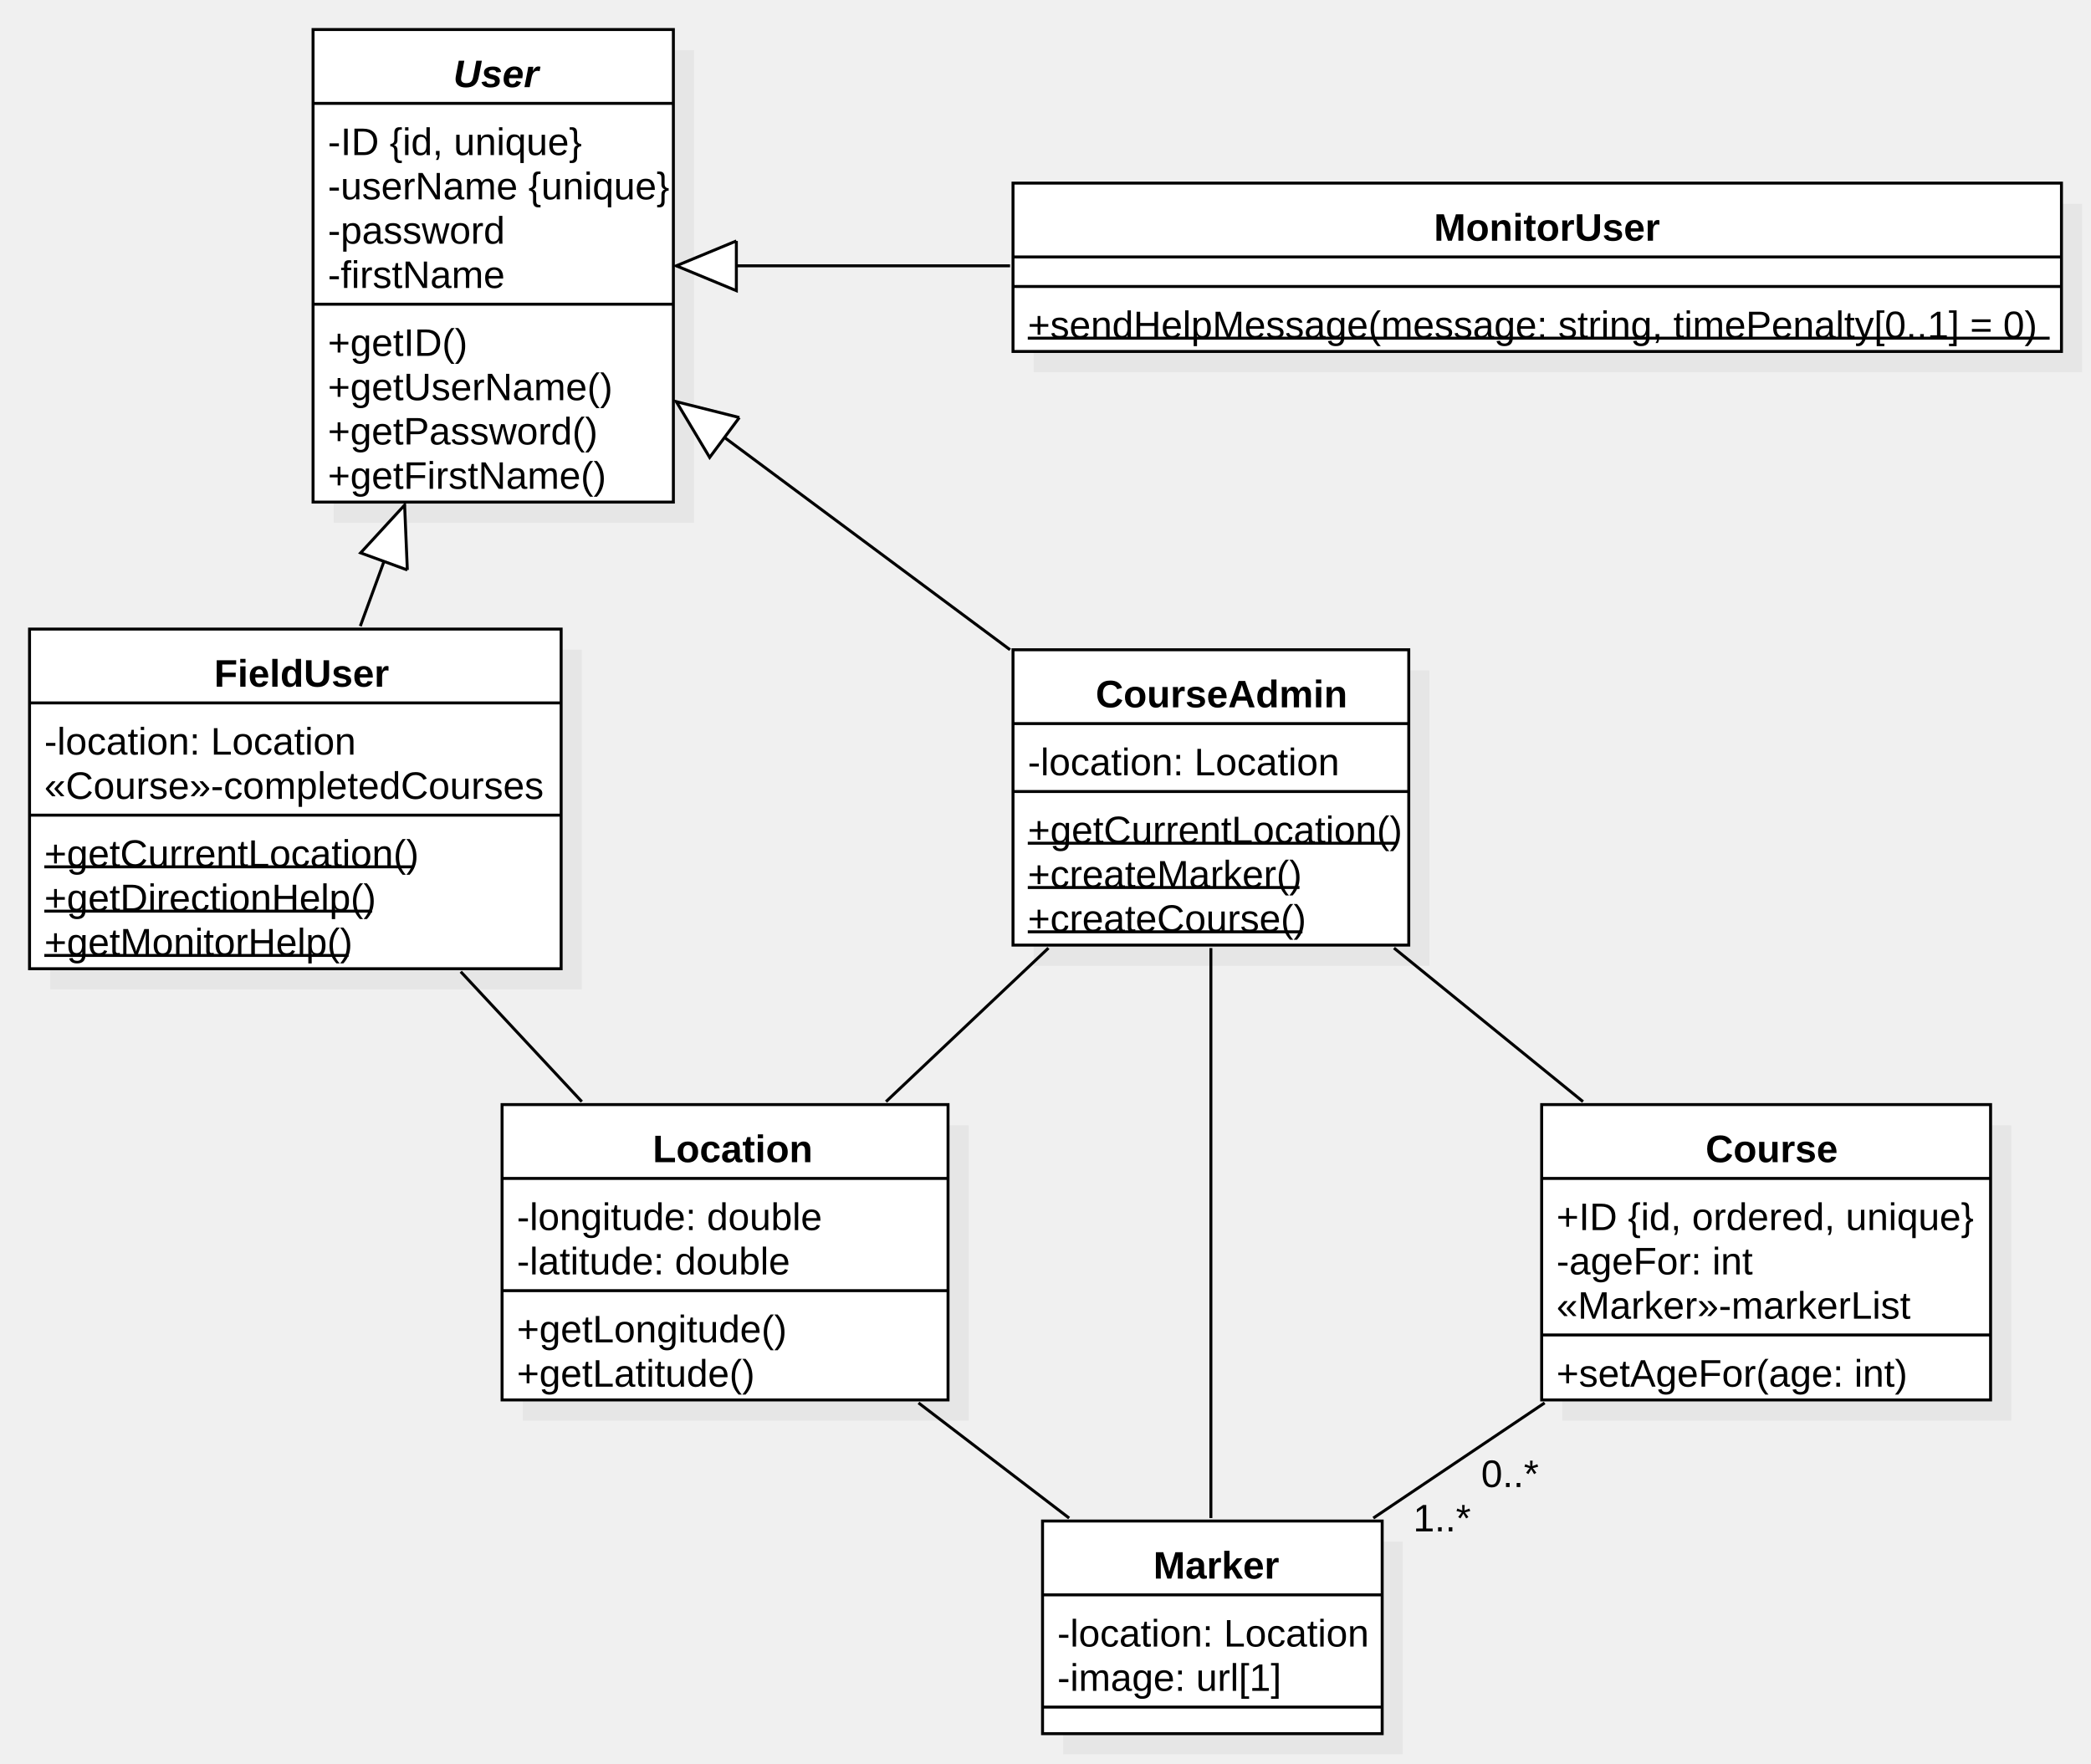
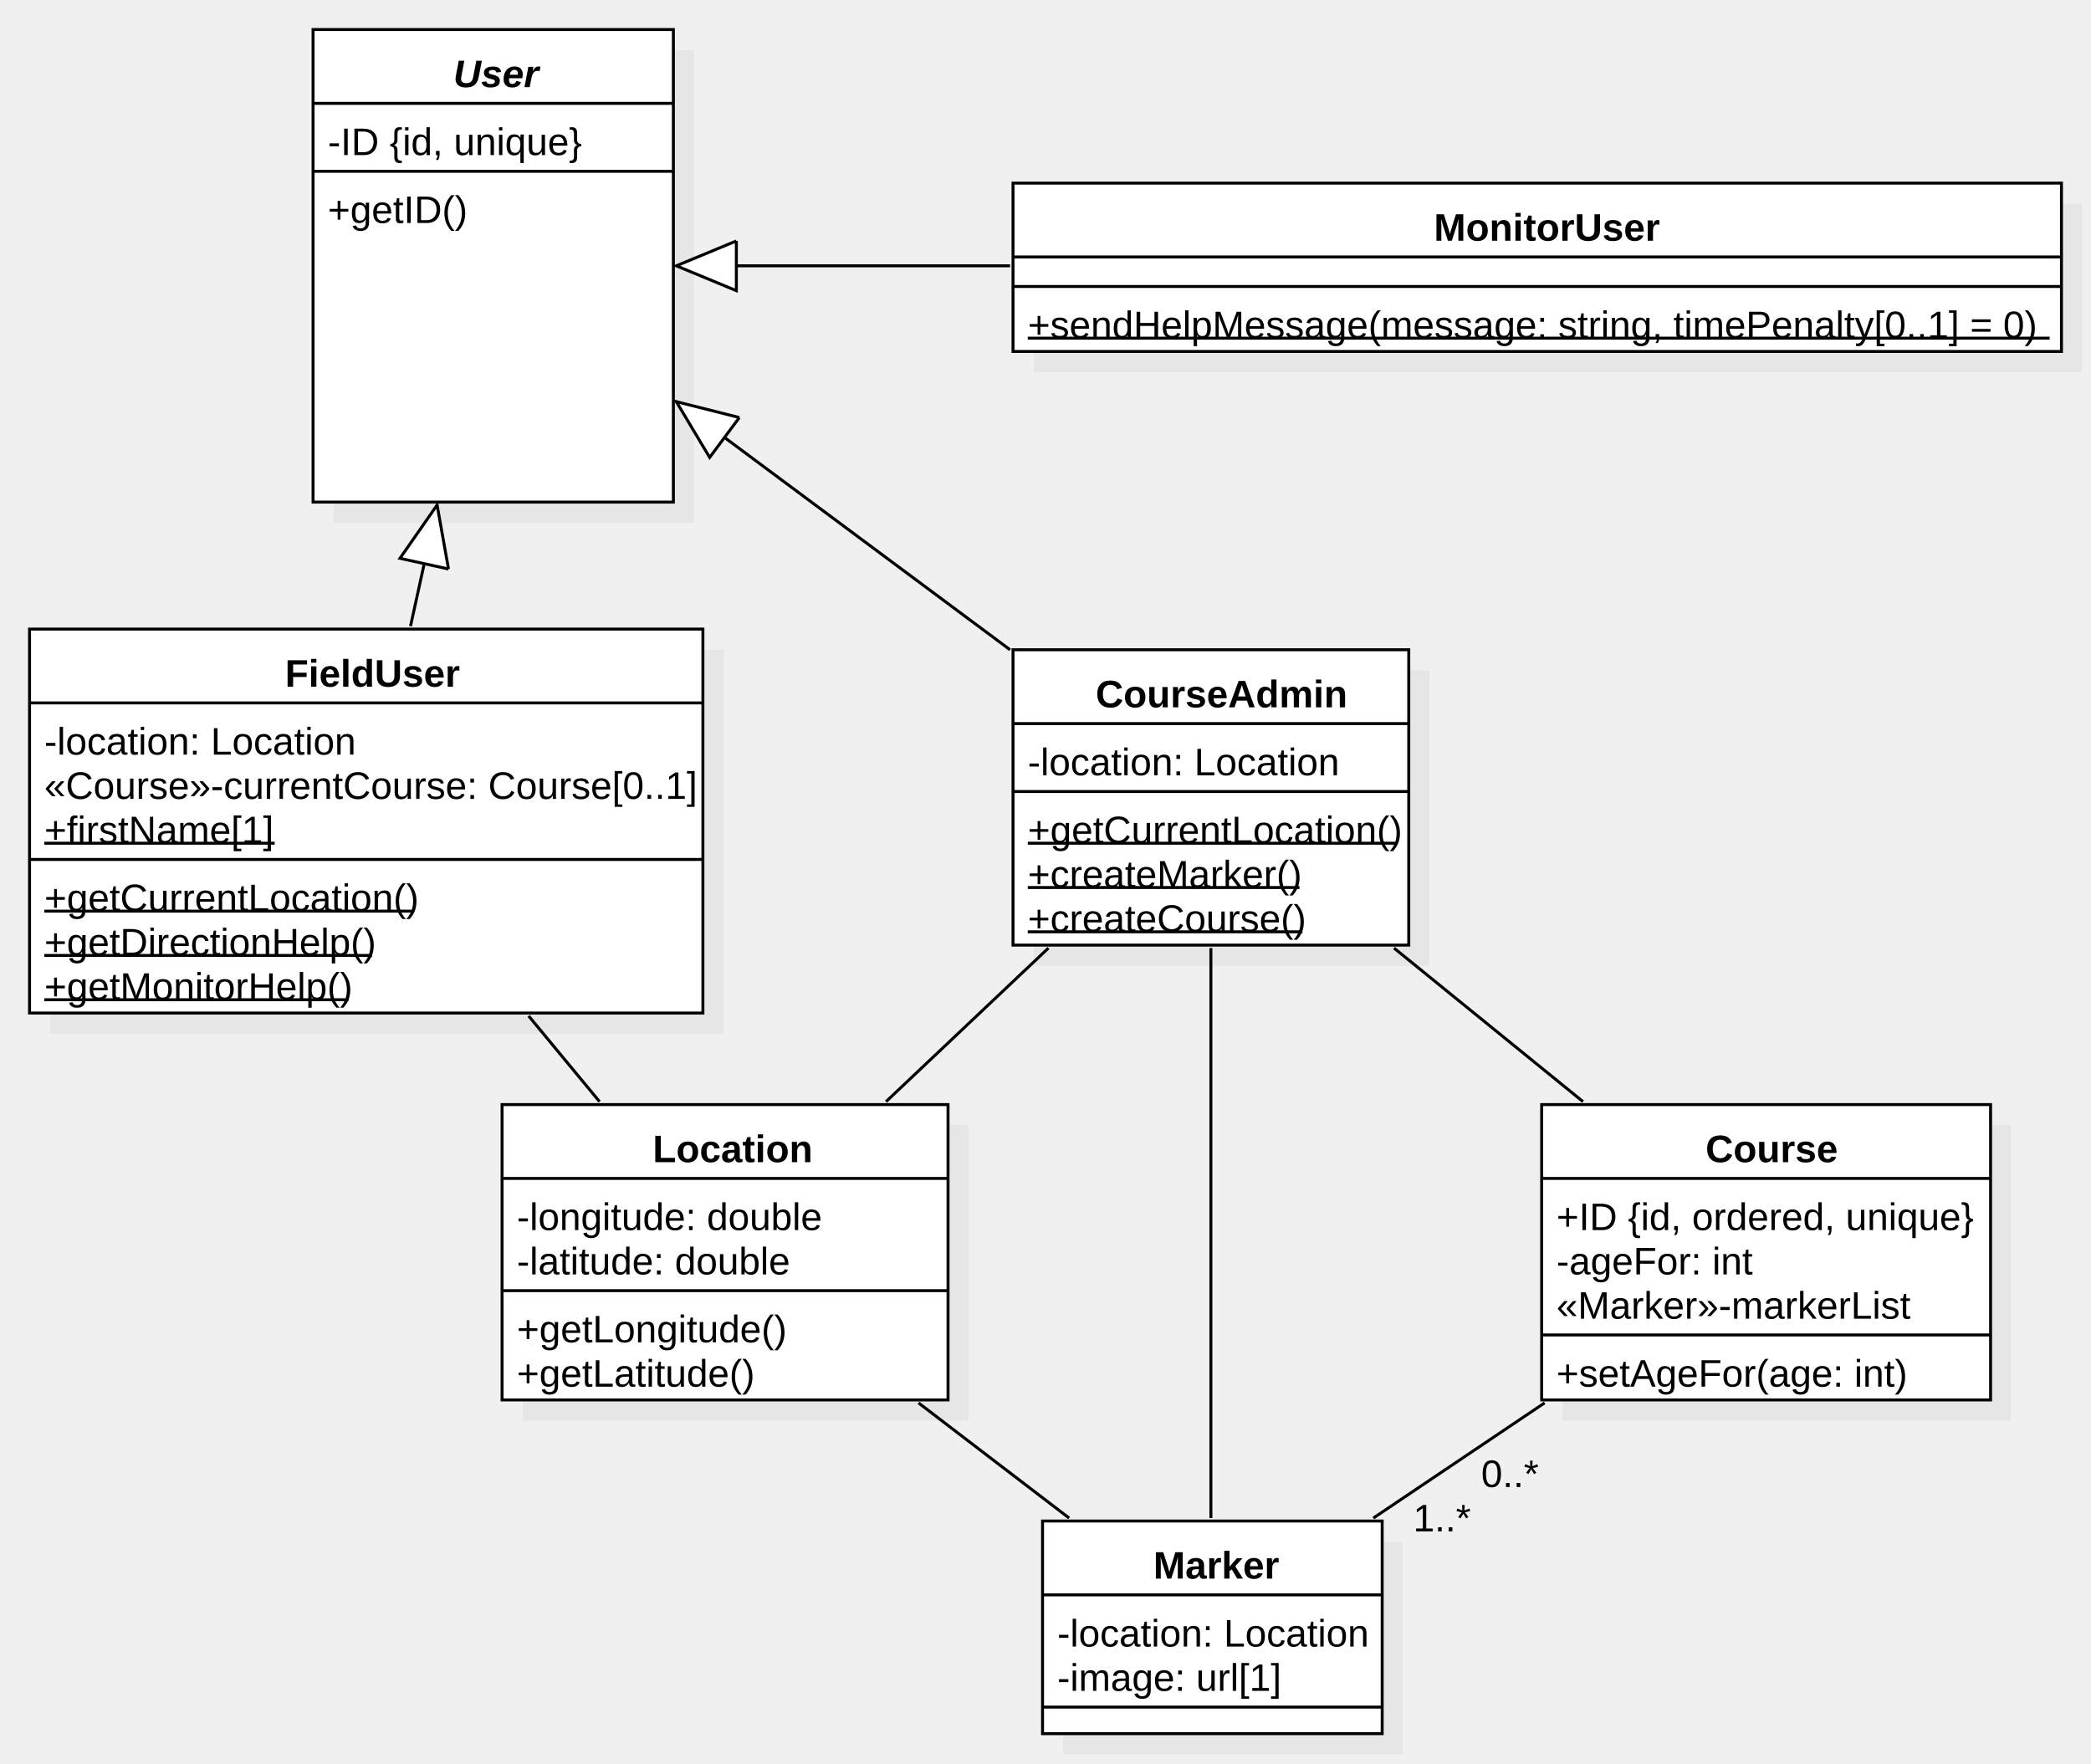
<svg xmlns="http://www.w3.org/2000/svg" version="1.1" width="708" height="597">
  <defs />
  <g>
    <g transform="translate(-62,-85) scale(1,1)">
      <rect fill="#C0C0C0" stroke="none" x="175" y="102" width="122" height="160" opacity="0.2" />
    </g>
    <g transform="translate(-62,-85) scale(1,1)">
      <rect fill="#ffffff" stroke="none" x="168" y="95" width="122" height="160" />
    </g>
    <g transform="translate(-62,-85) scale(1,1)">
      <path fill="none" stroke="#000000" d="M 168 95 L 290 95 L 290 255 L 168 255 L 168 95 Z Z" stroke-miterlimit="10" />
    </g>
    <g transform="translate(-62,-85) scale(1,1)">
      <path fill="none" stroke="#000000" d="M 168 120 L 290 120" stroke-miterlimit="10" />
    </g>
    <g transform="translate(-62,-85) scale(1,1)">
-       <path fill="none" stroke="#000000" d="M 168 188 L 290 188" stroke-miterlimit="10" />
+       <path fill="none" stroke="#000000" d="M 168 143 L 290 143" stroke-miterlimit="10" />
    </g>
    <g transform="translate(-62,-85) scale(1,1)">
      <g>
        <path fill="none" stroke="none" />
        <text fill="#000000" stroke="none" font-family="Arial" font-size="13px" font-style="italic" font-weight="bold" text-decoration="none" x="215.5" y="114.5">User</text>
      </g>
    </g>
    <g transform="translate(-62,-85) scale(1,1)">
      <g>
        <path fill="none" stroke="none" />
        <text fill="#000000" stroke="none" font-family="Arial" font-size="13px" font-style="normal" font-weight="normal" text-decoration="none" x="173" y="137.5">-ID {id, unique}</text>
      </g>
    </g>
    <g transform="translate(-62,-85) scale(1,1)">
      <g>
        <path fill="none" stroke="none" />
-         <text fill="#000000" stroke="none" font-family="Arial" font-size="13px" font-style="normal" font-weight="normal" text-decoration="none" x="173" y="152.5">-userName {unique}</text>
-       </g>
-     </g>
-     <g transform="translate(-62,-85) scale(1,1)">
-       <g>
-         <path fill="none" stroke="none" />
-         <text fill="#000000" stroke="none" font-family="Arial" font-size="13px" font-style="normal" font-weight="normal" text-decoration="none" x="173" y="167.5">-password</text>
-       </g>
-     </g>
-     <g transform="translate(-62,-85) scale(1,1)">
-       <g>
-         <path fill="none" stroke="none" />
-         <text fill="#000000" stroke="none" font-family="Arial" font-size="13px" font-style="normal" font-weight="normal" text-decoration="none" x="173" y="182.5">-firstName</text>
-       </g>
-     </g>
-     <g transform="translate(-62,-85) scale(1,1)">
-       <g>
-         <path fill="none" stroke="none" />
-         <text fill="#000000" stroke="none" font-family="Arial" font-size="13px" font-style="normal" font-weight="normal" text-decoration="none" x="173" y="205.5">+getID()</text>
-       </g>
-     </g>
-     <g transform="translate(-62,-85) scale(1,1)">
-       <g>
-         <path fill="none" stroke="none" />
-         <text fill="#000000" stroke="none" font-family="Arial" font-size="13px" font-style="normal" font-weight="normal" text-decoration="none" x="173" y="220.5">+getUserName()</text>
-       </g>
-     </g>
-     <g transform="translate(-62,-85) scale(1,1)">
-       <g>
-         <path fill="none" stroke="none" />
-         <text fill="#000000" stroke="none" font-family="Arial" font-size="13px" font-style="normal" font-weight="normal" text-decoration="none" x="173" y="235.5">+getPassword()</text>
-       </g>
-     </g>
-     <g transform="translate(-62,-85) scale(1,1)">
-       <g>
-         <path fill="none" stroke="none" />
-         <text fill="#000000" stroke="none" font-family="Arial" font-size="13px" font-style="normal" font-weight="normal" text-decoration="none" x="173" y="250.5">+getFirstName()</text>
-       </g>
-     </g>
-     <g transform="translate(-62,-85) scale(1,1)">
-       <rect fill="#C0C0C0" stroke="none" x="79" y="305" width="180" height="115" opacity="0.2" />
-     </g>
-     <g transform="translate(-62,-85) scale(1,1)">
-       <rect fill="#ffffff" stroke="none" x="72" y="298" width="180" height="115" />
-     </g>
-     <g transform="translate(-62,-85) scale(1,1)">
-       <path fill="none" stroke="#000000" d="M 72 298 L 252 298 L 252 413 L 72 413 L 72 298 Z Z" stroke-miterlimit="10" />
-     </g>
-     <g transform="translate(-62,-85) scale(1,1)">
-       <path fill="none" stroke="#000000" d="M 72 323 L 252 323" stroke-miterlimit="10" />
-     </g>
-     <g transform="translate(-62,-85) scale(1,1)">
-       <path fill="none" stroke="#000000" d="M 72 361 L 252 361" stroke-miterlimit="10" />
-     </g>
-     <g transform="translate(-62,-85) scale(1,1)">
-       <g>
-         <path fill="none" stroke="none" />
-         <text fill="#000000" stroke="none" font-family="Arial" font-size="13px" font-style="normal" font-weight="bold" text-decoration="none" x="134.5" y="317.5">FieldUser</text>
+         <text fill="#000000" stroke="none" font-family="Arial" font-size="13px" font-style="normal" font-weight="normal" text-decoration="none" x="173" y="160.5">+getID()</text>
+       </g>
+     </g>
+     <g transform="translate(-62,-85) scale(1,1)">
+       <rect fill="#C0C0C0" stroke="none" x="79" y="305" width="228" height="130" opacity="0.2" />
+     </g>
+     <g transform="translate(-62,-85) scale(1,1)">
+       <rect fill="#ffffff" stroke="none" x="72" y="298" width="228" height="130" />
+     </g>
+     <g transform="translate(-62,-85) scale(1,1)">
+       <path fill="none" stroke="#000000" d="M 72 298 L 300 298 L 300 428 L 72 428 L 72 298 Z Z" stroke-miterlimit="10" />
+     </g>
+     <g transform="translate(-62,-85) scale(1,1)">
+       <path fill="none" stroke="#000000" d="M 72 323 L 300 323" stroke-miterlimit="10" />
+     </g>
+     <g transform="translate(-62,-85) scale(1,1)">
+       <path fill="none" stroke="#000000" d="M 72 376 L 300 376" stroke-miterlimit="10" />
+     </g>
+     <g transform="translate(-62,-85) scale(1,1)">
+       <g>
+         <path fill="none" stroke="none" />
+         <text fill="#000000" stroke="none" font-family="Arial" font-size="13px" font-style="normal" font-weight="bold" text-decoration="none" x="158.5" y="317.5">FieldUser</text>
      </g>
    </g>
    <g transform="translate(-62,-85) scale(1,1)">
      <g>
        <path fill="none" stroke="none" />
        <text fill="#000000" stroke="none" font-family="Arial" font-size="13px" font-style="normal" font-weight="normal" text-decoration="none" x="77" y="340.5">-location: Location</text>
      </g>
    </g>
    <g transform="translate(-62,-85) scale(1,1)">
      <g>
        <path fill="none" stroke="none" />
-         <text fill="#000000" stroke="none" font-family="Arial" font-size="13px" font-style="normal" font-weight="normal" text-decoration="none" x="77" y="355.5">«Course»-completedCourses</text>
-       </g>
-     </g>
-     <g transform="translate(-62,-85) scale(1,1)">
-       <g>
-         <path fill="none" stroke="none" />
-         <text fill="#000000" stroke="none" font-family="Arial" font-size="13px" font-style="normal" font-weight="normal" text-decoration="none" x="77" y="378.5">+getCurrentLocation()</text>
-         <path fill="none" stroke="#000000" d="M 77 378.5 L 202 378.5" stroke-miterlimit="10" />
-       </g>
-     </g>
-     <g transform="translate(-62,-85) scale(1,1)">
-       <g>
-         <path fill="none" stroke="none" />
-         <text fill="#000000" stroke="none" font-family="Arial" font-size="13px" font-style="normal" font-weight="normal" text-decoration="none" x="77" y="393.5">+getDirectionHelp()</text>
-         <path fill="none" stroke="#000000" d="M 77 393.5 L 188 393.5" stroke-miterlimit="10" />
-       </g>
-     </g>
-     <g transform="translate(-62,-85) scale(1,1)">
-       <g>
-         <path fill="none" stroke="none" />
-         <text fill="#000000" stroke="none" font-family="Arial" font-size="13px" font-style="normal" font-weight="normal" text-decoration="none" x="77" y="408.5">+getMonitorHelp()</text>
-         <path fill="none" stroke="#000000" d="M 77 408.5 L 180 408.5" stroke-miterlimit="10" />
-       </g>
-     </g>
-     <g transform="translate(-62,-85) scale(1,1)">
-       <path fill="none" stroke="#000000" d="M 184 297 L 199 256" stroke-miterlimit="10" />
-     </g>
-     <g transform="translate(-62,-85) scale(1,1)">
-       <path fill="#FFFFFF" stroke="none" d="M 199.923 277.981 L 199 256 L 184.11 272.195" />
-     </g>
-     <g transform="translate(-62,-85) scale(1,1)">
-       <path fill="none" stroke="#000000" d="M 199.923 277.981 L 199 256 L 184.11 272.195 L 199.923 277.981" stroke-miterlimit="10" />
+         <text fill="#000000" stroke="none" font-family="Arial" font-size="13px" font-style="normal" font-weight="normal" text-decoration="none" x="77" y="355.5">«Course»-currentCourse: Course[0..1]</text>
+       </g>
+     </g>
+     <g transform="translate(-62,-85) scale(1,1)">
+       <g>
+         <path fill="none" stroke="none" />
+         <text fill="#000000" stroke="none" font-family="Arial" font-size="13px" font-style="normal" font-weight="normal" text-decoration="none" x="77" y="370.5">+firstName[1]</text>
+         <path fill="none" stroke="#000000" d="M 77 370.5 L 155 370.5" stroke-miterlimit="10" />
+       </g>
+     </g>
+     <g transform="translate(-62,-85) scale(1,1)">
+       <g>
+         <path fill="none" stroke="none" />
+         <text fill="#000000" stroke="none" font-family="Arial" font-size="13px" font-style="normal" font-weight="normal" text-decoration="none" x="77" y="393.5">+getCurrentLocation()</text>
+         <path fill="none" stroke="#000000" d="M 77 393.5 L 202 393.5" stroke-miterlimit="10" />
+       </g>
+     </g>
+     <g transform="translate(-62,-85) scale(1,1)">
+       <g>
+         <path fill="none" stroke="none" />
+         <text fill="#000000" stroke="none" font-family="Arial" font-size="13px" font-style="normal" font-weight="normal" text-decoration="none" x="77" y="408.5">+getDirectionHelp()</text>
+         <path fill="none" stroke="#000000" d="M 77 408.5 L 188 408.5" stroke-miterlimit="10" />
+       </g>
+     </g>
+     <g transform="translate(-62,-85) scale(1,1)">
+       <g>
+         <path fill="none" stroke="none" />
+         <text fill="#000000" stroke="none" font-family="Arial" font-size="13px" font-style="normal" font-weight="normal" text-decoration="none" x="77" y="423.5">+getMonitorHelp()</text>
+         <path fill="none" stroke="#000000" d="M 77 423.5 L 180 423.5" stroke-miterlimit="10" />
+       </g>
+     </g>
+     <g transform="translate(-62,-85) scale(1,1)">
+       <path fill="none" stroke="#000000" d="M 201 297 L 210 256" stroke-miterlimit="10" />
+     </g>
+     <g transform="translate(-62,-85) scale(1,1)">
+       <path fill="#FFFFFF" stroke="none" d="M 213.865 277.658 L 210 256 L 197.419 274.048" />
+     </g>
+     <g transform="translate(-62,-85) scale(1,1)">
+       <path fill="none" stroke="#000000" d="M 213.865 277.658 L 210 256 L 197.419 274.048 L 213.865 277.658" stroke-miterlimit="10" />
    </g>
    <g transform="translate(-62,-85) scale(1,1)">
      <rect fill="#C0C0C0" stroke="none" x="412" y="154" width="355" height="57" opacity="0.2" />
    </g>
    <g transform="translate(-62,-85) scale(1,1)">
      <rect fill="#ffffff" stroke="none" x="405" y="147" width="355" height="57" />
    </g>
    <g transform="translate(-62,-85) scale(1,1)">
      <path fill="none" stroke="#000000" d="M 405 147 L 760 147 L 760 204 L 405 204 L 405 147 Z Z" stroke-miterlimit="10" />
    </g>
    <g transform="translate(-62,-85) scale(1,1)">
      <path fill="none" stroke="#000000" d="M 405 172 L 760 172" stroke-miterlimit="10" />
    </g>
    <g transform="translate(-62,-85) scale(1,1)">
      <path fill="none" stroke="#000000" d="M 405 182 L 760 182" stroke-miterlimit="10" />
    </g>
    <g transform="translate(-62,-85) scale(1,1)">
      <g>
        <path fill="none" stroke="none" />
        <text fill="#000000" stroke="none" font-family="Arial" font-size="13px" font-style="normal" font-weight="bold" text-decoration="none" x="547.5" y="166.5">MonitorUser</text>
      </g>
    </g>
    <g transform="translate(-62,-85) scale(1,1)">
      <g>
        <path fill="none" stroke="none" />
        <text fill="#000000" stroke="none" font-family="Arial" font-size="13px" font-style="normal" font-weight="normal" text-decoration="none" x="410" y="199.5">+sendHelpMessage(message: string, timePenalty[0..1] = 0)</text>
        <path fill="none" stroke="#000000" d="M 410 199.5 L 756 199.5" stroke-miterlimit="10" />
      </g>
    </g>
    <g transform="translate(-62,-85) scale(1,1)">
      <path fill="none" stroke="#000000" d="M 404 175 L 291 175" stroke-miterlimit="10" />
    </g>
    <g transform="translate(-62,-85) scale(1,1)">
      <path fill="#FFFFFF" stroke="none" d="M 311.325 166.581 L 291 175 L 311.325 183.419" />
    </g>
    <g transform="translate(-62,-85) scale(1,1)">
      <path fill="none" stroke="#000000" d="M 311.325 166.581 L 291 175 L 311.325 183.419 L 311.325 166.581" stroke-miterlimit="10" />
    </g>
    <g transform="translate(-62,-85) scale(1,1)">
      <rect fill="#C0C0C0" stroke="none" x="412" y="312" width="134" height="100" opacity="0.2" />
    </g>
    <g transform="translate(-62,-85) scale(1,1)">
      <rect fill="#ffffff" stroke="none" x="405" y="305" width="134" height="100" />
    </g>
    <g transform="translate(-62,-85) scale(1,1)">
      <path fill="none" stroke="#000000" d="M 405 305 L 539 305 L 539 405 L 405 405 L 405 305 Z Z" stroke-miterlimit="10" />
    </g>
    <g transform="translate(-62,-85) scale(1,1)">
      <path fill="none" stroke="#000000" d="M 405 330 L 539 330" stroke-miterlimit="10" />
    </g>
    <g transform="translate(-62,-85) scale(1,1)">
      <path fill="none" stroke="#000000" d="M 405 353 L 539 353" stroke-miterlimit="10" />
    </g>
    <g transform="translate(-62,-85) scale(1,1)">
      <g>
        <path fill="none" stroke="none" />
        <text fill="#000000" stroke="none" font-family="Arial" font-size="13px" font-style="normal" font-weight="bold" text-decoration="none" x="433" y="324.5">CourseAdmin</text>
      </g>
    </g>
    <g transform="translate(-62,-85) scale(1,1)">
      <g>
        <path fill="none" stroke="none" />
        <text fill="#000000" stroke="none" font-family="Arial" font-size="13px" font-style="normal" font-weight="normal" text-decoration="none" x="410" y="347.5">-location: Location</text>
      </g>
    </g>
    <g transform="translate(-62,-85) scale(1,1)">
      <g>
        <path fill="none" stroke="none" />
        <text fill="#000000" stroke="none" font-family="Arial" font-size="13px" font-style="normal" font-weight="normal" text-decoration="none" x="410" y="370.5">+getCurrentLocation()</text>
        <path fill="none" stroke="#000000" d="M 410 370.5 L 535 370.5" stroke-miterlimit="10" />
      </g>
    </g>
    <g transform="translate(-62,-85) scale(1,1)">
      <g>
        <path fill="none" stroke="none" />
        <text fill="#000000" stroke="none" font-family="Arial" font-size="13px" font-style="normal" font-weight="normal" text-decoration="none" x="410" y="385.5">+createMarker()</text>
        <path fill="none" stroke="#000000" d="M 410 385.5 L 502 385.5" stroke-miterlimit="10" />
      </g>
    </g>
    <g transform="translate(-62,-85) scale(1,1)">
      <g>
        <path fill="none" stroke="none" />
        <text fill="#000000" stroke="none" font-family="Arial" font-size="13px" font-style="normal" font-weight="normal" text-decoration="none" x="410" y="400.5">+createCourse()</text>
        <path fill="none" stroke="#000000" d="M 410 400.5 L 503 400.5" stroke-miterlimit="10" />
      </g>
    </g>
    <g transform="translate(-62,-85) scale(1,1)">
      <path fill="none" stroke="#000000" d="M 404 305 L 291 221" stroke-miterlimit="10" />
    </g>
    <g transform="translate(-62,-85) scale(1,1)">
      <path fill="#FFFFFF" stroke="none" d="M 312.335 226.369 L 291 221 L 302.289 239.883" />
    </g>
    <g transform="translate(-62,-85) scale(1,1)">
      <path fill="none" stroke="#000000" d="M 312.335 226.369 L 291 221 L 302.289 239.883 L 312.335 226.369" stroke-miterlimit="10" />
    </g>
    <g transform="translate(-62,-85) scale(1,1)">
      <rect fill="#C0C0C0" stroke="none" x="239" y="466" width="151" height="100" opacity="0.2" />
    </g>
    <g transform="translate(-62,-85) scale(1,1)">
      <rect fill="#ffffff" stroke="none" x="232" y="459" width="151" height="100" />
    </g>
    <g transform="translate(-62,-85) scale(1,1)">
      <path fill="none" stroke="#000000" d="M 232 459 L 383 459 L 383 559 L 232 559 L 232 459 Z Z" stroke-miterlimit="10" />
    </g>
    <g transform="translate(-62,-85) scale(1,1)">
      <path fill="none" stroke="#000000" d="M 232 484 L 383 484" stroke-miterlimit="10" />
    </g>
    <g transform="translate(-62,-85) scale(1,1)">
      <path fill="none" stroke="#000000" d="M 232 522 L 383 522" stroke-miterlimit="10" />
    </g>
    <g transform="translate(-62,-85) scale(1,1)">
      <g>
        <path fill="none" stroke="none" />
        <text fill="#000000" stroke="none" font-family="Arial" font-size="13px" font-style="normal" font-weight="bold" text-decoration="none" x="283" y="478.5">Location</text>
      </g>
    </g>
    <g transform="translate(-62,-85) scale(1,1)">
      <g>
        <path fill="none" stroke="none" />
        <text fill="#000000" stroke="none" font-family="Arial" font-size="13px" font-style="normal" font-weight="normal" text-decoration="none" x="237" y="501.5">-longitude: double</text>
      </g>
    </g>
    <g transform="translate(-62,-85) scale(1,1)">
      <g>
        <path fill="none" stroke="none" />
        <text fill="#000000" stroke="none" font-family="Arial" font-size="13px" font-style="normal" font-weight="normal" text-decoration="none" x="237" y="516.5">-latitude: double</text>
      </g>
    </g>
    <g transform="translate(-62,-85) scale(1,1)">
      <g>
        <path fill="none" stroke="none" />
        <text fill="#000000" stroke="none" font-family="Arial" font-size="13px" font-style="normal" font-weight="normal" text-decoration="none" x="237" y="539.5">+getLongitude()</text>
      </g>
    </g>
    <g transform="translate(-62,-85) scale(1,1)">
      <g>
        <path fill="none" stroke="none" />
        <text fill="#000000" stroke="none" font-family="Arial" font-size="13px" font-style="normal" font-weight="normal" text-decoration="none" x="237" y="554.5">+getLatitude()</text>
      </g>
    </g>
    <g transform="translate(-62,-85) scale(1,1)">
      <rect fill="#C0C0C0" stroke="none" x="591" y="466" width="152" height="100" opacity="0.2" />
    </g>
    <g transform="translate(-62,-85) scale(1,1)">
      <rect fill="#ffffff" stroke="none" x="584" y="459" width="152" height="100" />
    </g>
    <g transform="translate(-62,-85) scale(1,1)">
      <path fill="none" stroke="#000000" d="M 584 459 L 736 459 L 736 559 L 584 559 L 584 459 Z Z" stroke-miterlimit="10" />
    </g>
    <g transform="translate(-62,-85) scale(1,1)">
      <path fill="none" stroke="#000000" d="M 584 484 L 736 484" stroke-miterlimit="10" />
    </g>
    <g transform="translate(-62,-85) scale(1,1)">
      <path fill="none" stroke="#000000" d="M 584 537 L 736 537" stroke-miterlimit="10" />
    </g>
    <g transform="translate(-62,-85) scale(1,1)">
      <g>
        <path fill="none" stroke="none" />
        <text fill="#000000" stroke="none" font-family="Arial" font-size="13px" font-style="normal" font-weight="bold" text-decoration="none" x="639.5" y="478.5">Course</text>
      </g>
    </g>
    <g transform="translate(-62,-85) scale(1,1)">
      <g>
        <path fill="none" stroke="none" />
        <text fill="#000000" stroke="none" font-family="Arial" font-size="13px" font-style="normal" font-weight="normal" text-decoration="none" x="589" y="501.5">+ID {id, ordered, unique}</text>
      </g>
    </g>
    <g transform="translate(-62,-85) scale(1,1)">
      <g>
        <path fill="none" stroke="none" />
        <text fill="#000000" stroke="none" font-family="Arial" font-size="13px" font-style="normal" font-weight="normal" text-decoration="none" x="589" y="516.5">-ageFor: int</text>
      </g>
    </g>
    <g transform="translate(-62,-85) scale(1,1)">
      <g>
        <path fill="none" stroke="none" />
        <text fill="#000000" stroke="none" font-family="Arial" font-size="13px" font-style="normal" font-weight="normal" text-decoration="none" x="589" y="531.5">«Marker»-markerList</text>
      </g>
    </g>
    <g transform="translate(-62,-85) scale(1,1)">
      <g>
        <path fill="none" stroke="none" />
        <text fill="#000000" stroke="none" font-family="Arial" font-size="13px" font-style="normal" font-weight="normal" text-decoration="none" x="589" y="554.5">+setAgeFor(age: int)</text>
      </g>
    </g>
    <g transform="translate(-62,-85) scale(1,1)">
      <rect fill="#C0C0C0" stroke="none" x="422" y="607" width="115" height="72" opacity="0.2" />
    </g>
    <g transform="translate(-62,-85) scale(1,1)">
      <rect fill="#ffffff" stroke="none" x="415" y="600" width="115" height="72" />
    </g>
    <g transform="translate(-62,-85) scale(1,1)">
      <path fill="none" stroke="#000000" d="M 415 600 L 530 600 L 530 672 L 415 672 L 415 600 Z Z" stroke-miterlimit="10" />
    </g>
    <g transform="translate(-62,-85) scale(1,1)">
      <path fill="none" stroke="#000000" d="M 415 625 L 530 625" stroke-miterlimit="10" />
    </g>
    <g transform="translate(-62,-85) scale(1,1)">
      <path fill="none" stroke="#000000" d="M 415 663 L 530 663" stroke-miterlimit="10" />
    </g>
    <g transform="translate(-62,-85) scale(1,1)">
      <g>
        <path fill="none" stroke="none" />
        <text fill="#000000" stroke="none" font-family="Arial" font-size="13px" font-style="normal" font-weight="bold" text-decoration="none" x="452.5" y="619.5">Marker</text>
      </g>
    </g>
    <g transform="translate(-62,-85) scale(1,1)">
      <g>
        <path fill="none" stroke="none" />
        <text fill="#000000" stroke="none" font-family="Arial" font-size="13px" font-style="normal" font-weight="normal" text-decoration="none" x="420" y="642.5">-location: Location</text>
      </g>
    </g>
    <g transform="translate(-62,-85) scale(1,1)">
      <g>
        <path fill="none" stroke="none" />
        <text fill="#000000" stroke="none" font-family="Arial" font-size="13px" font-style="normal" font-weight="normal" text-decoration="none" x="420" y="657.5">-image: url[1]</text>
      </g>
    </g>
    <g transform="translate(-62,-85) scale(1,1)">
-       <path fill="none" stroke="#000000" d="M 218 414 L 259 458" stroke-miterlimit="10" />
+       <path fill="none" stroke="#000000" d="M 241 429 L 265 458" stroke-miterlimit="10" />
    </g>
    <g transform="translate(-62,-85) scale(1,1)">
      <path fill="none" stroke="#000000" d="M 417 406 L 362 458" stroke-miterlimit="10" />
    </g>
    <g transform="translate(-62,-85) scale(1,1)">
      <path fill="none" stroke="#000000" d="M 424 599 L 373 560" stroke-miterlimit="10" />
    </g>
    <g transform="translate(-62,-85) scale(1,1)">
      <path fill="none" stroke="#000000" d="M 534 406 L 598 458" stroke-miterlimit="10" />
    </g>
    <g transform="translate(-62,-85) scale(1,1)">
      <path fill="none" stroke="#000000" d="M 472 406 L 472 599" stroke-miterlimit="10" />
    </g>
    <g transform="translate(-62,-85) scale(1,1)">
      <path fill="none" stroke="#000000" d="M 527 599 L 585 560" stroke-miterlimit="10" />
    </g>
    <g transform="translate(-62,-85) scale(1,1)">
      <g>
        <path fill="none" stroke="none" />
        <text fill="#000000" stroke="none" font-family="Arial" font-size="13px" font-style="normal" font-weight="normal" text-decoration="none" x="540.5" y="603.5">1..*</text>
      </g>
    </g>
    <g transform="translate(-62,-85) scale(1,1)">
      <g>
        <path fill="none" stroke="none" />
        <text fill="#000000" stroke="none" font-family="Arial" font-size="13px" font-style="normal" font-weight="normal" text-decoration="none" x="563.5" y="588.5">0..*</text>
      </g>
    </g>
  </g>
</svg>
